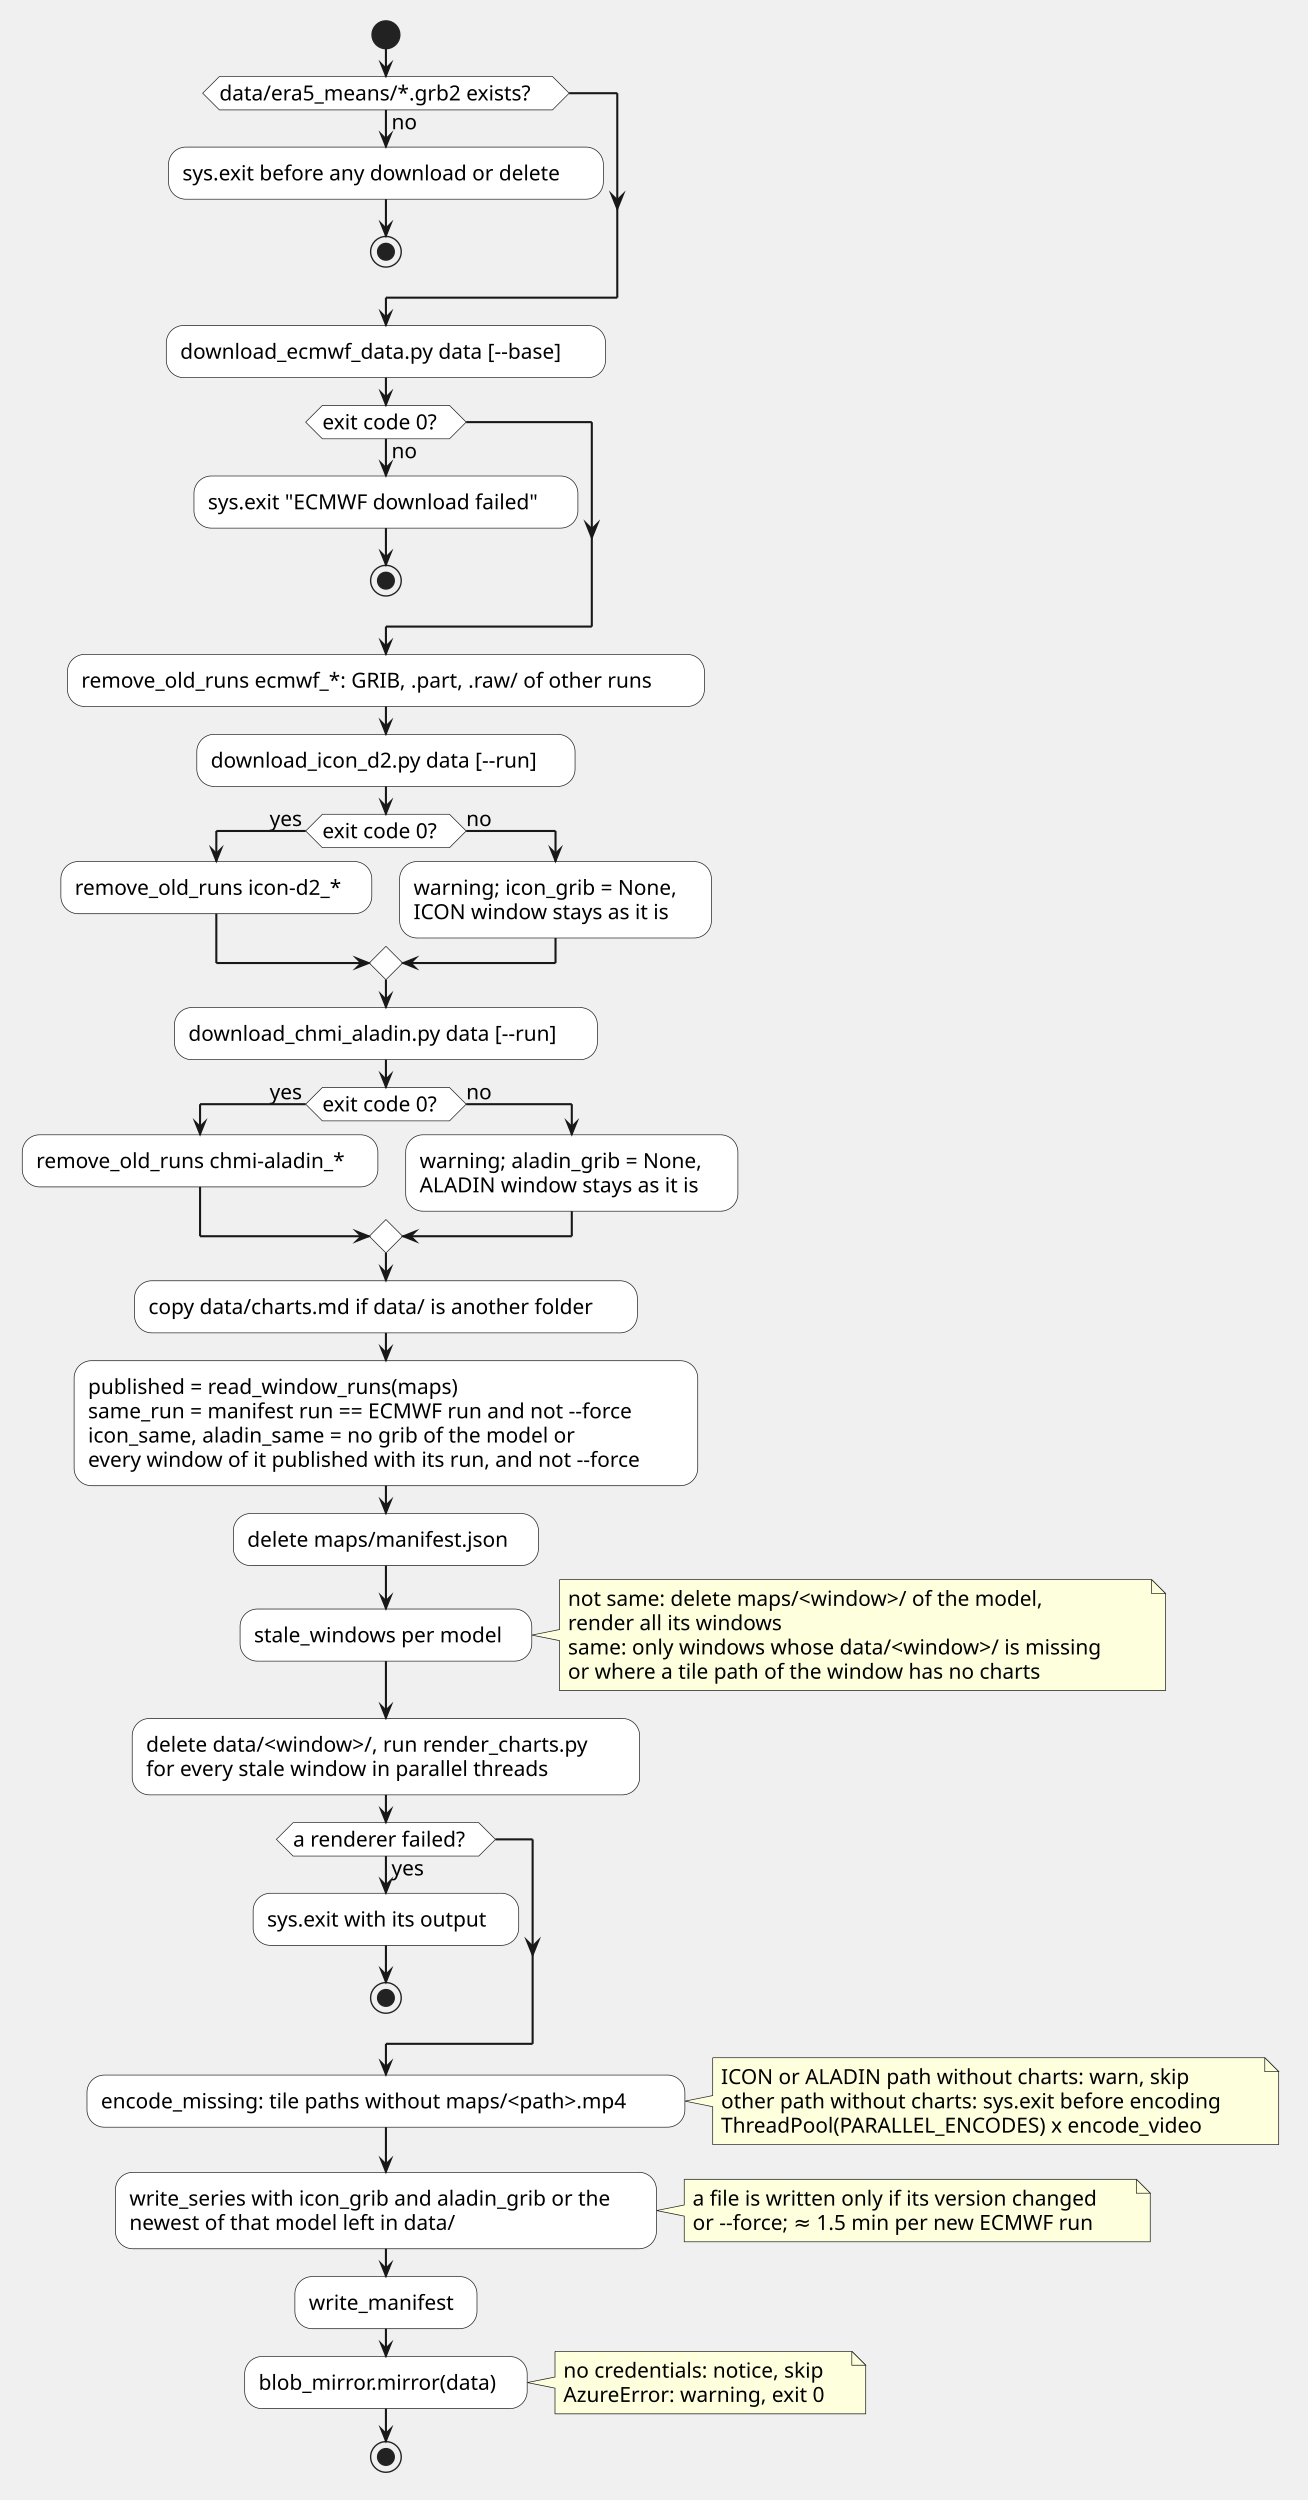
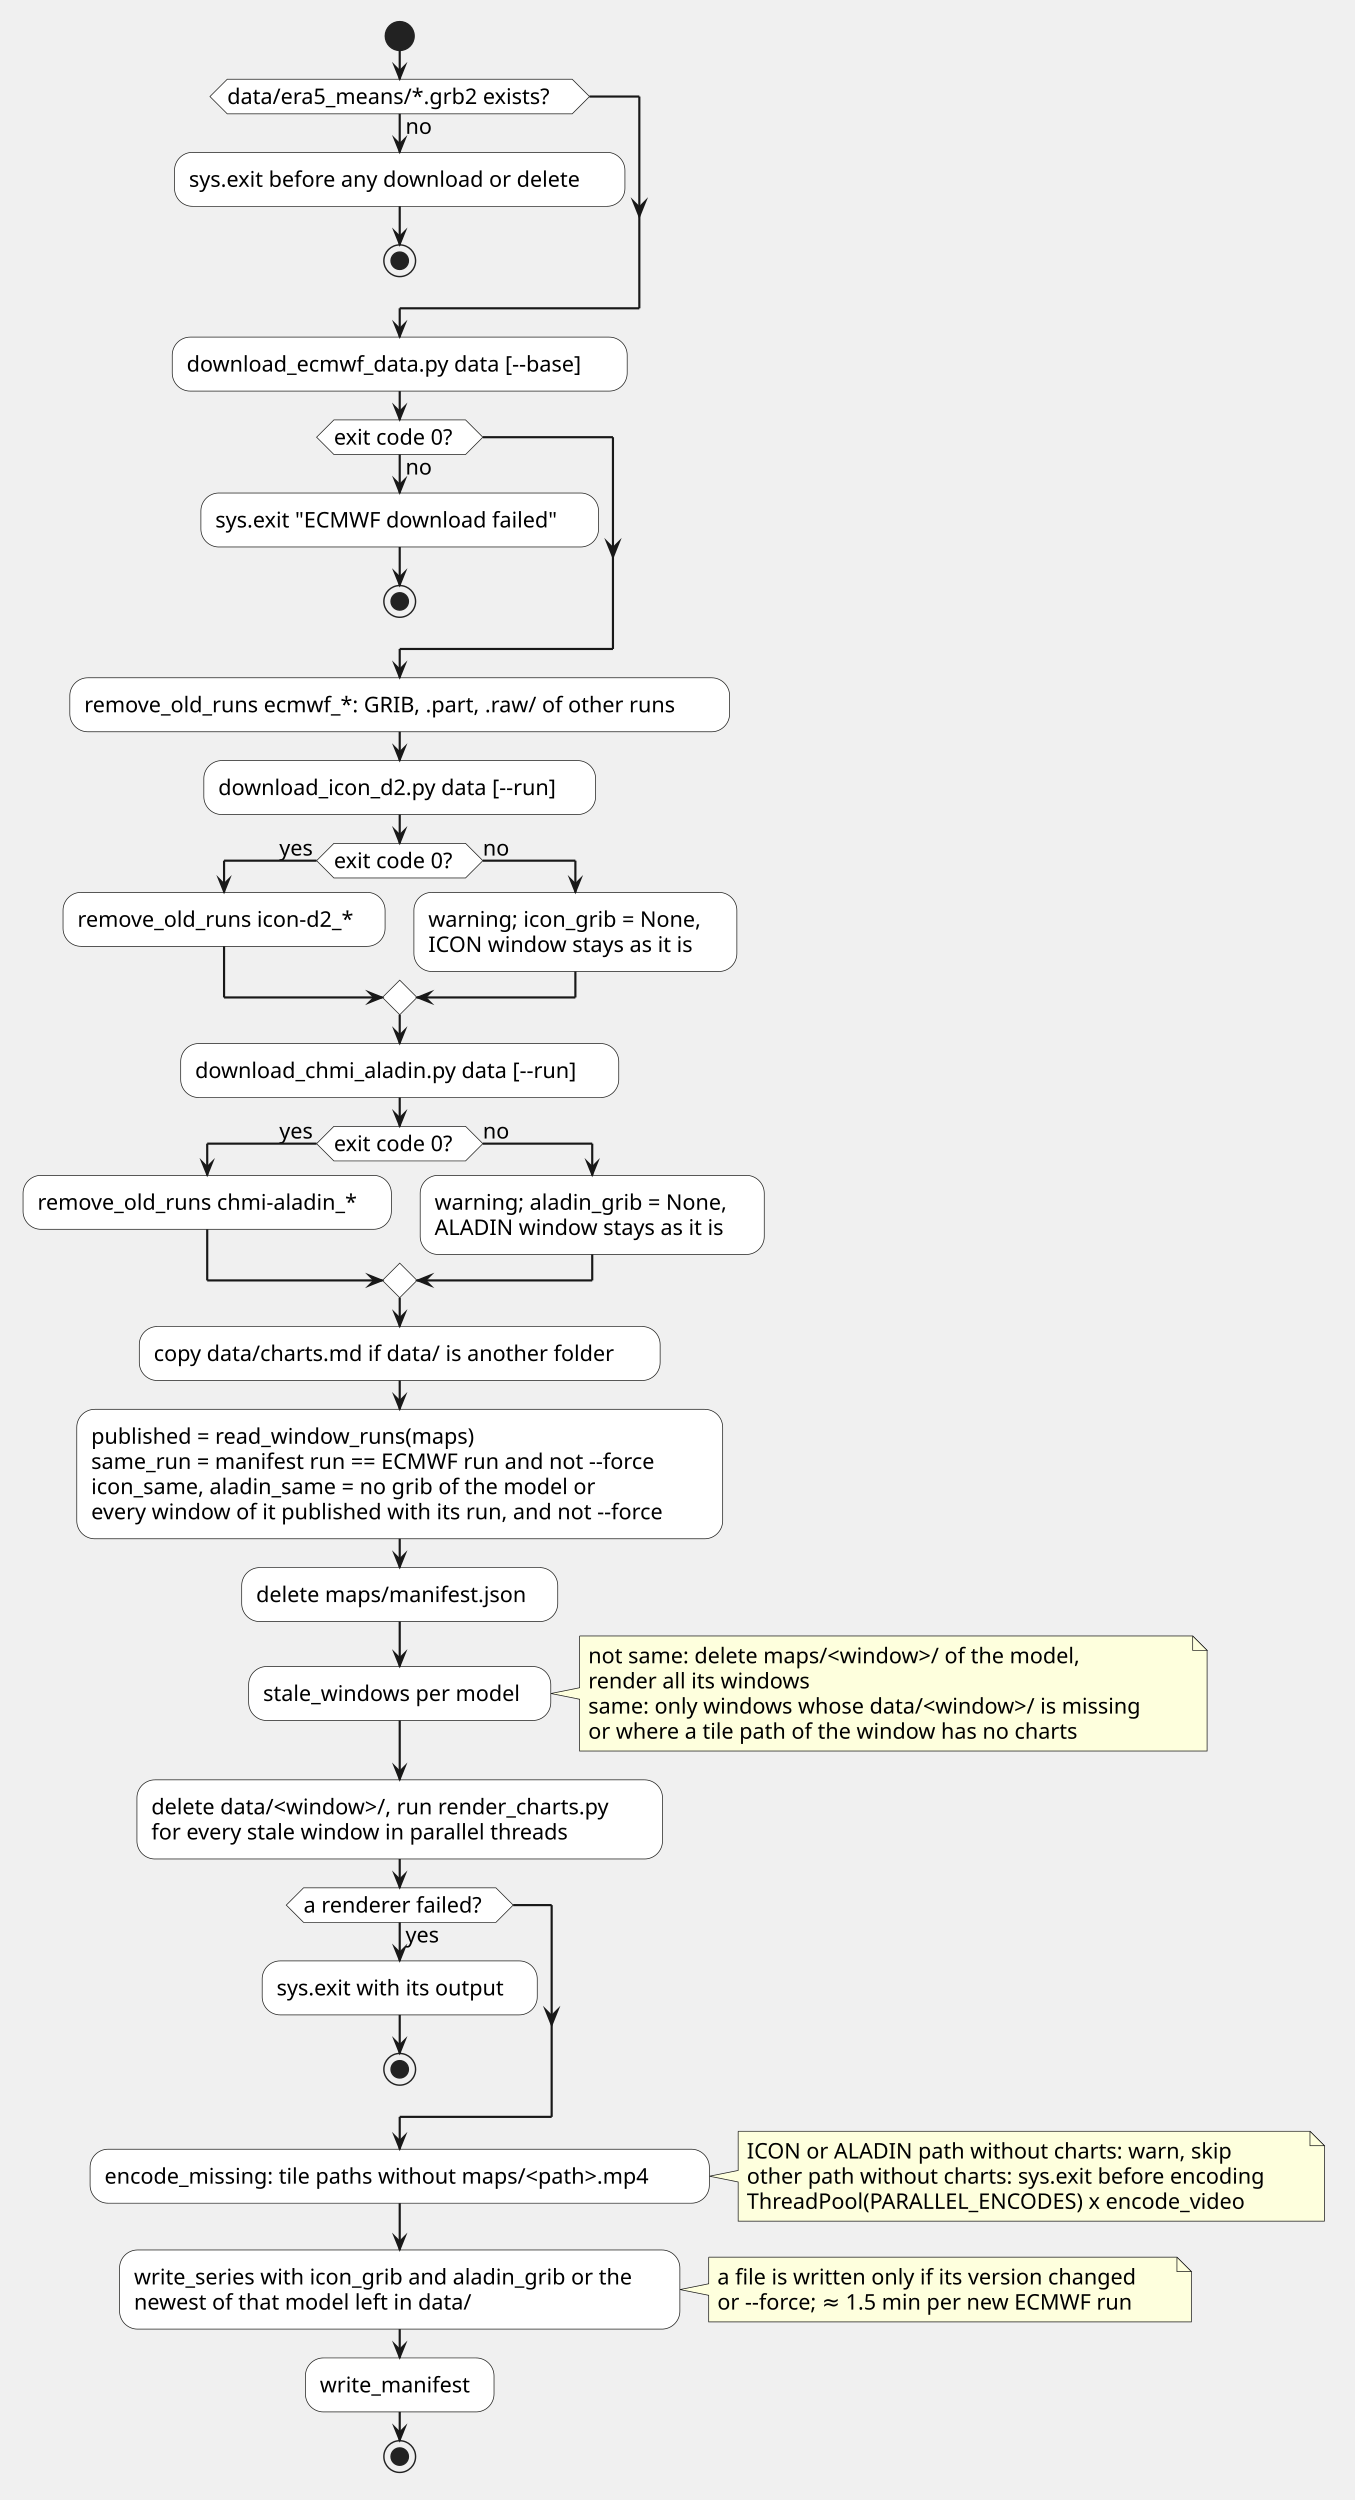
- <svg xmlns="http://www.w3.org/2000/svg" version="1.1" data-diagram-type="ACTIVITY" style="width:940px;height:1797px;background:#FFFFFF;" width="940px" height="1797px" viewBox="0 0 940 1797" zoomAndPan="magnify" preserveAspectRatio="none" contentStyleType="text/css">
+ <svg xmlns="http://www.w3.org/2000/svg" version="1.1" data-diagram-type="ACTIVITY" style="width:940px;height:1735px;background:#FFFFFF;" width="940px" height="1735px" viewBox="0 0 940 1735" zoomAndPan="magnify" preserveAspectRatio="none" contentStyleType="text/css">
  <defs />
  <g font-family="sans-serif" lengthAdjust="spacing">
    <ellipse cx="277.405" cy="25" rx="10" ry="10" fill="#222" style="stroke:#222;stroke-width:1;" />
    <rect x="121.115" y="105.73" width="312.581" height="37.461" fill="#FFF" style="stroke:#1D1D1B;stroke-width:0.5;" rx="12.5" ry="12.5" />
    <text x="131.115" y="129.654" fill="#000" font-size="15" textLength="292.581">sys.exit before any download or delete</text>
    <ellipse cx="277.405" cy="180.961" rx="11" ry="11" fill="none" style="stroke:#222;stroke-width:1;" />
    <ellipse cx="277.405" cy="180.961" rx="6" ry="6" fill="#222" style="stroke:#222;stroke-width:1;" />
    <polygon points="157.698,55,397.112,55,409.112,67,397.112,79,157.698,79,145.698,67,157.698,55" fill="#FFF" style="stroke:#1D1D1B;stroke-width:0.5;stroke-linejoin:miter;stroke-miterlimit:10;" />
    <text x="281.405" y="92.923" fill="#000" font-size="15" textLength="18.684">no</text>
    <text x="157.698" y="72.193" fill="#000" font-size="15" textLength="239.414">data/era5_means/*.grb2 exists?</text>
    <rect x="119.54" y="233.961" width="315.73" height="37.461" fill="#FFF" style="stroke:#1D1D1B;stroke-width:0.5;" rx="12.5" ry="12.5" />
    <text x="129.54" y="257.884" fill="#000" font-size="15" textLength="295.73">download_ecmwf_data.py data [--base]</text>
    <rect x="139.418" y="342.152" width="275.974" height="37.461" fill="#FFF" style="stroke:#1D1D1B;stroke-width:0.5;" rx="12.5" ry="12.5" />
    <text x="149.418" y="366.076" fill="#000" font-size="15" textLength="255.974">sys.exit "ECMWF download failed"</text>
    <ellipse cx="277.405" cy="417.383" rx="11" ry="11" fill="none" style="stroke:#222;stroke-width:1;" />
    <ellipse cx="277.405" cy="417.383" rx="6" ry="6" fill="#222" style="stroke:#222;stroke-width:1;" />
    <polygon points="231.72,291.422,323.09,291.422,335.09,303.422,323.09,315.422,231.72,315.422,219.72,303.422,231.72,291.422" fill="#FFF" style="stroke:#1D1D1B;stroke-width:0.5;stroke-linejoin:miter;stroke-miterlimit:10;" />
    <text x="281.405" y="329.345" fill="#000" font-size="15" textLength="18.684">no</text>
    <text x="231.72" y="308.615" fill="#000" font-size="15" textLength="91.37">exit code 0?</text>
    <rect x="48.451" y="470.383" width="457.908" height="37.461" fill="#FFF" style="stroke:#1D1D1B;stroke-width:0.5;" rx="12.5" ry="12.5" />
    <text x="58.451" y="494.306" fill="#000" font-size="15" textLength="437.908">remove_old_runs ecmwf_*: GRIB, .part, .raw/ of other runs</text>
    <rect x="141.458" y="527.844" width="271.895" height="37.461" fill="#FFF" style="stroke:#1D1D1B;stroke-width:0.5;" rx="12.5" ry="12.5" />
    <text x="151.458" y="551.767" fill="#000" font-size="15" textLength="251.895">download_icon_d2.py data [--run]</text>
    <polygon points="231.72,585.305,323.09,585.305,335.09,597.305,323.09,609.305,231.72,609.305,219.72,597.305,231.72,585.305" fill="#FFF" style="stroke:#1D1D1B;stroke-width:0.5;stroke-linejoin:miter;stroke-miterlimit:10;" />
    <text x="231.72" y="602.498" fill="#000" font-size="15" textLength="91.37">exit code 0?</text>
    <text x="193.8" y="593.767" fill="#000" font-size="15" textLength="25.92">yes</text>
    <text x="335.09" y="593.767" fill="#000" font-size="15" textLength="18.684">no</text>
    <rect x="43.75" y="619.305" width="223.496" height="37.461" fill="#FFF" style="stroke:#1D1D1B;stroke-width:0.5;" rx="12.5" ry="12.5" />
    <text x="53.75" y="643.228" fill="#000" font-size="15" textLength="203.496">remove_old_runs icon-d2_*</text>
    <rect x="287.246" y="619.305" width="224.133" height="54.922" fill="#FFF" style="stroke:#1D1D1B;stroke-width:0.5;" rx="12.5" ry="12.5" />
    <text x="297.246" y="643.228" fill="#000" font-size="15" textLength="204.133">warning; icon_grib = None,</text>
    <text x="297.246" y="660.689" fill="#000" font-size="15" textLength="197.292">ICON window stays as it is</text>
    <polygon points="277.405,680.227,289.405,692.227,277.405,704.227,265.405,692.227,277.405,680.227" fill="#FFF" style="stroke:#1D1D1B;stroke-width:0.5;stroke-linejoin:miter;stroke-miterlimit:10;" />
    <rect x="125.399" y="724.227" width="304.011" height="37.461" fill="#FFF" style="stroke:#1D1D1B;stroke-width:0.5;" rx="12.5" ry="12.5" />
    <text x="135.399" y="748.15" fill="#000" font-size="15" textLength="284.011">download_chmi_aladin.py data [--run]</text>
    <polygon points="231.72,781.688,323.09,781.688,335.09,793.688,323.09,805.688,231.72,805.688,219.72,793.688,231.72,781.688" fill="#FFF" style="stroke:#1D1D1B;stroke-width:0.5;stroke-linejoin:miter;stroke-miterlimit:10;" />
    <text x="231.72" y="798.88" fill="#000" font-size="15" textLength="91.37">exit code 0?</text>
    <text x="193.8" y="790.15" fill="#000" font-size="15" textLength="25.92">yes</text>
    <text x="335.09" y="790.15" fill="#000" font-size="15" textLength="18.684">no</text>
    <rect x="16" y="815.688" width="255.613" height="37.461" fill="#FFF" style="stroke:#1D1D1B;stroke-width:0.5;" rx="12.5" ry="12.5" />
    <text x="26" y="839.611" fill="#000" font-size="15" textLength="235.613">remove_old_runs chmi-aladin_*</text>
    <rect x="291.613" y="815.688" width="238.782" height="54.922" fill="#FFF" style="stroke:#1D1D1B;stroke-width:0.5;" rx="12.5" ry="12.5" />
    <text x="301.613" y="839.611" fill="#000" font-size="15" textLength="218.782">warning; aladin_grib = None,</text>
    <text x="301.613" y="857.072" fill="#000" font-size="15" textLength="215.442">ALADIN window stays as it is</text>
    <polygon points="277.405,876.609,289.405,888.609,277.405,900.609,265.405,888.609,277.405,876.609" fill="#FFF" style="stroke:#1D1D1B;stroke-width:0.5;stroke-linejoin:miter;stroke-miterlimit:10;" />
    <rect x="96.677" y="920.609" width="361.455" height="37.461" fill="#FFF" style="stroke:#1D1D1B;stroke-width:0.5;" rx="12.5" ry="12.5" />
    <text x="106.677" y="944.533" fill="#000" font-size="15" textLength="341.455">copy data/charts.md if data/ is another folder</text>
    <rect x="53.278" y="978.07" width="448.254" height="89.844" fill="#FFF" style="stroke:#1D1D1B;stroke-width:0.5;" rx="12.5" ry="12.5" />
    <text x="63.278" y="1001.994" fill="#000" font-size="15" textLength="286.919">published = read_window_runs(maps)</text>
    <text x="63.278" y="1019.455" fill="#000" font-size="15" textLength="428.254">same_run = manifest run == ECMWF run and not --force</text>
    <text x="63.278" y="1036.916" fill="#000" font-size="15" textLength="378.208">icon_same, aladin_same = no grib of the model or</text>
    <text x="63.278" y="1054.376" fill="#000" font-size="15" textLength="425.779">every window of it published with its run, and not --force</text>
    <rect x="167.737" y="1087.914" width="219.336" height="37.461" fill="#FFF" style="stroke:#1D1D1B;stroke-width:0.5;" rx="12.5" ry="12.5" />
    <text x="177.737" y="1111.837" fill="#000" font-size="15" textLength="199.336">delete maps/manifest.json</text>
    <path d="M402.239,1135.375 L402.239,1171.297 L382.239,1175.297 L402.239,1179.297 L402.239,1215.219 A0,0 0 0 0 402.239,1215.219 L837.724,1215.219 A0,0 0 0 0 837.724,1215.219 L837.724,1145.375 L827.724,1135.375 L402.239,1135.375 A0,0 0 0 0 402.239,1135.375" style="stroke:#181818;stroke-width:0.5;" fill="#FEFFDD" />
    <path d="M827.724,1135.375 L827.724,1145.375 L837.724,1145.375 L827.724,1135.375" style="stroke:#181818;stroke-width:0.5;" fill="#FEFFDD" />
    <text x="408.239" y="1154.298" fill="#000" font-size="15" textLength="370.173">not same: delete maps/&lt;window&gt;/ of the model,</text>
    <text x="408.239" y="1171.759" fill="#000" font-size="15" textLength="164.238">render all its windows</text>
    <text x="408.239" y="1189.22" fill="#000" font-size="15" textLength="414.485">same: only windows whose data/&lt;window&gt;/ is missing</text>
    <text x="408.239" y="1206.681" fill="#000" font-size="15" textLength="364.153">or where a tile path of the window has no charts</text>
    <rect x="172.571" y="1156.566" width="209.668" height="37.461" fill="#FFF" style="stroke:#1D1D1B;stroke-width:0.5;" rx="12.5" ry="12.5" />
    <text x="182.571" y="1180.49" fill="#000" font-size="15" textLength="189.668">stale_windows per model</text>
    <rect x="95.033" y="1235.219" width="364.744" height="54.922" fill="#FFF" style="stroke:#1D1D1B;stroke-width:0.5;" rx="12.5" ry="12.5" />
    <text x="105.033" y="1259.142" fill="#000" font-size="15" textLength="344.744">delete data/&lt;window&gt;/, run render_charts.py</text>
    <text x="105.033" y="1276.603" fill="#000" font-size="15" textLength="311.594">for every stale window in parallel threads</text>
    <rect x="181.957" y="1360.871" width="190.896" height="37.461" fill="#FFF" style="stroke:#1D1D1B;stroke-width:0.5;" rx="12.5" ry="12.5" />
    <text x="191.957" y="1384.794" fill="#000" font-size="15" textLength="170.896">sys.exit with its output</text>
    <ellipse cx="277.405" cy="1436.102" rx="11" ry="11" fill="none" style="stroke:#222;stroke-width:1;" />
    <ellipse cx="277.405" cy="1436.102" rx="6" ry="6" fill="#222" style="stroke:#222;stroke-width:1;" />
    <polygon points="210.674,1310.141,344.136,1310.141,356.136,1322.141,344.136,1334.141,210.674,1334.141,198.674,1322.141,210.674,1310.141" fill="#FFF" style="stroke:#1D1D1B;stroke-width:0.5;stroke-linejoin:miter;stroke-miterlimit:10;" />
    <text x="281.405" y="1348.064" fill="#000" font-size="15" textLength="25.92">yes</text>
    <text x="210.674" y="1327.333" fill="#000" font-size="15" textLength="133.462">a renderer failed?</text>
    <path d="M512.289,1479.102 L512.289,1506.293 L492.289,1510.293 L512.289,1514.293 L512.289,1541.484 A0,0 0 0 0 512.289,1541.484 L919.122,1541.484 A0,0 0 0 0 919.122,1541.484 L919.122,1489.102 L909.122,1479.102 L512.289,1479.102 A0,0 0 0 0 512.289,1479.102" style="stroke:#181818;stroke-width:0.5;" fill="#FEFFDD" />
    <path d="M909.122,1479.102 L909.122,1489.102 L919.122,1489.102 L909.122,1479.102" style="stroke:#181818;stroke-width:0.5;" fill="#FEFFDD" />
    <text x="518.289" y="1498.025" fill="#000" font-size="15" textLength="357.166">ICON or ALADIN path without charts: warn, skip</text>
    <text x="518.289" y="1515.486" fill="#000" font-size="15" textLength="385.833">other path without charts: sys.exit before encoding</text>
    <text x="518.289" y="1532.947" fill="#000" font-size="15" textLength="373.411">ThreadPool(PARALLEL_ENCODES) x encode_video</text>
    <rect x="62.521" y="1491.563" width="429.768" height="37.461" fill="#FFF" style="stroke:#1D1D1B;stroke-width:0.5;" rx="12.5" ry="12.5" />
    <text x="72.521" y="1515.486" fill="#000" font-size="15" textLength="409.768">encode_missing: tile paths without maps/&lt;path&gt;.mp4</text>
    <path d="M491.829,1566.484 L491.829,1584.945 L471.829,1588.945 L491.829,1592.945 L491.829,1611.406 A0,0 0 0 0 491.829,1611.406 L826.796,1611.406 A0,0 0 0 0 826.796,1611.406 L826.796,1576.484 L816.796,1566.484 L491.829,1566.484 A0,0 0 0 0 491.829,1566.484" style="stroke:#181818;stroke-width:0.5;" fill="#FEFFDD" />
    <path d="M816.796,1566.484 L816.796,1576.484 L826.796,1576.484 L816.796,1566.484" style="stroke:#181818;stroke-width:0.5;" fill="#FEFFDD" />
    <text x="497.829" y="1585.408" fill="#000" font-size="15" textLength="313.967">a file is written only if its version changed</text>
    <text x="497.829" y="1602.869" fill="#000" font-size="15" textLength="309.631">or --force; ≈ 1.5 min per new ECMWF run</text>
    <rect x="82.981" y="1561.484" width="388.848" height="54.922" fill="#FFF" style="stroke:#1D1D1B;stroke-width:0.5;" rx="12.5" ry="12.5" />
    <text x="92.981" y="1585.408" fill="#000" font-size="15" textLength="368.848">write_series with icon_grib and aladin_grib or the</text>
    <text x="92.981" y="1602.869" fill="#000" font-size="15" textLength="251.235">newest of that model left in data/</text>
    <rect x="211.957" y="1636.406" width="130.896" height="37.461" fill="#FFF" style="stroke:#1D1D1B;stroke-width:0.5;" rx="12.5" ry="12.5" />
    <text x="221.957" y="1660.33" fill="#000" font-size="15" textLength="110.896">write_manifest</text>
-     <path d="M398.936,1690.137 L398.936,1708.598 L378.936,1712.598 L398.936,1716.598 L398.936,1735.059 A0,0 0 0 0 398.936,1735.059 L622.282,1735.059 A0,0 0 0 0 622.282,1735.059 L622.282,1700.137 L612.282,1690.137 L398.936,1690.137 A0,0 0 0 0 398.936,1690.137" style="stroke:#181818;stroke-width:0.5;" fill="#FEFFDD" />
-     <path d="M612.282,1690.137 L612.282,1700.137 L622.282,1700.137 L612.282,1690.137" style="stroke:#181818;stroke-width:0.5;" fill="#FEFFDD" />
-     <text x="404.936" y="1709.06" fill="#000" font-size="15" textLength="202.332">no credentials: notice, skip</text>
-     <text x="404.936" y="1726.521" fill="#000" font-size="15" textLength="202.346">AzureError: warning, exit 0</text>
-     <rect x="175.874" y="1693.867" width="203.062" height="37.461" fill="#FFF" style="stroke:#1D1D1B;stroke-width:0.5;" rx="12.5" ry="12.5" />
-     <text x="185.874" y="1717.791" fill="#000" font-size="15" textLength="183.062">blob_mirror.mirror(data)</text>
-     <ellipse cx="277.405" cy="1766.059" rx="11" ry="11" fill="none" style="stroke:#222;stroke-width:1;" />
-     <ellipse cx="277.405" cy="1766.059" rx="6" ry="6" fill="#222" style="stroke:#222;stroke-width:1;" />
+     <ellipse cx="277.405" cy="1704.867" rx="11" ry="11" fill="none" style="stroke:#222;stroke-width:1;" />
+     <ellipse cx="277.405" cy="1704.867" rx="6" ry="6" fill="#222" style="stroke:#222;stroke-width:1;" />
    <line x1="277.405" y1="143.191" x2="277.405" y2="169.961" style="stroke:#181818;stroke-width:1.5;" />
    <polygon points="273.405,159.961,277.405,169.961,281.405,159.961,277.405,163.961" fill="#181818" style="stroke:#181818;stroke-width:1;stroke-linejoin:miter;stroke-miterlimit:10;" />
    <line x1="277.405" y1="79" x2="277.405" y2="105.73" style="stroke:#181818;stroke-width:1.5;" />
    <polygon points="273.405,95.73,277.405,105.73,281.405,95.73,277.405,99.73" fill="#181818" style="stroke:#181818;stroke-width:1;stroke-linejoin:miter;stroke-miterlimit:10;" />
    <line x1="409.112" y1="67" x2="443.695" y2="67" style="stroke:#181818;stroke-width:1.5;" />
    <polygon points="439.695,139.961,443.695,149.961,447.695,139.961,443.695,143.961" fill="#181818" style="stroke:#181818;stroke-width:1.5;stroke-linejoin:miter;stroke-miterlimit:10;" />
    <line x1="443.695" y1="67" x2="443.695" y2="213.961" style="stroke:#181818;stroke-width:1.5;" />
    <line x1="443.695" y1="213.961" x2="277.405" y2="213.961" style="stroke:#181818;stroke-width:1.5;" />
    <line x1="277.405" y1="213.961" x2="277.405" y2="233.961" style="stroke:#181818;stroke-width:1.5;" />
    <polygon points="273.405,223.961,277.405,233.961,281.405,223.961,277.405,227.961" fill="#181818" style="stroke:#181818;stroke-width:1;stroke-linejoin:miter;stroke-miterlimit:10;" />
    <line x1="277.405" y1="35" x2="277.405" y2="55" style="stroke:#181818;stroke-width:1.5;" />
    <polygon points="273.405,45,277.405,55,281.405,45,277.405,49" fill="#181818" style="stroke:#181818;stroke-width:1;stroke-linejoin:miter;stroke-miterlimit:10;" />
    <line x1="277.405" y1="379.613" x2="277.405" y2="406.383" style="stroke:#181818;stroke-width:1.5;" />
    <polygon points="273.405,396.383,277.405,406.383,281.405,396.383,277.405,400.383" fill="#181818" style="stroke:#181818;stroke-width:1;stroke-linejoin:miter;stroke-miterlimit:10;" />
    <line x1="277.405" y1="315.422" x2="277.405" y2="342.152" style="stroke:#181818;stroke-width:1.5;" />
    <polygon points="273.405,332.152,277.405,342.152,281.405,332.152,277.405,336.152" fill="#181818" style="stroke:#181818;stroke-width:1;stroke-linejoin:miter;stroke-miterlimit:10;" />
    <line x1="335.09" y1="303.422" x2="425.392" y2="303.422" style="stroke:#181818;stroke-width:1.5;" />
    <polygon points="421.392,376.383,425.392,386.383,429.392,376.383,425.392,380.383" fill="#181818" style="stroke:#181818;stroke-width:1.5;stroke-linejoin:miter;stroke-miterlimit:10;" />
    <line x1="425.392" y1="303.422" x2="425.392" y2="450.383" style="stroke:#181818;stroke-width:1.5;" />
    <line x1="425.392" y1="450.383" x2="277.405" y2="450.383" style="stroke:#181818;stroke-width:1.5;" />
    <line x1="277.405" y1="450.383" x2="277.405" y2="470.383" style="stroke:#181818;stroke-width:1.5;" />
    <polygon points="273.405,460.383,277.405,470.383,281.405,460.383,277.405,464.383" fill="#181818" style="stroke:#181818;stroke-width:1;stroke-linejoin:miter;stroke-miterlimit:10;" />
    <line x1="277.405" y1="271.422" x2="277.405" y2="291.422" style="stroke:#181818;stroke-width:1.5;" />
    <polygon points="273.405,281.422,277.405,291.422,281.405,281.422,277.405,285.422" fill="#181818" style="stroke:#181818;stroke-width:1;stroke-linejoin:miter;stroke-miterlimit:10;" />
    <line x1="277.405" y1="507.844" x2="277.405" y2="527.844" style="stroke:#181818;stroke-width:1.5;" />
    <polygon points="273.405,517.844,277.405,527.844,281.405,517.844,277.405,521.844" fill="#181818" style="stroke:#181818;stroke-width:1;stroke-linejoin:miter;stroke-miterlimit:10;" />
    <line x1="219.72" y1="597.305" x2="155.498" y2="597.305" style="stroke:#181818;stroke-width:1.5;" />
    <line x1="155.498" y1="597.305" x2="155.498" y2="619.305" style="stroke:#181818;stroke-width:1.5;" />
    <polygon points="151.498,609.305,155.498,619.305,159.498,609.305,155.498,613.305" fill="#181818" style="stroke:#181818;stroke-width:1;stroke-linejoin:miter;stroke-miterlimit:10;" />
    <line x1="335.09" y1="597.305" x2="399.312" y2="597.305" style="stroke:#181818;stroke-width:1.5;" />
    <line x1="399.312" y1="597.305" x2="399.312" y2="619.305" style="stroke:#181818;stroke-width:1.5;" />
    <polygon points="395.312,609.305,399.312,619.305,403.312,609.305,399.312,613.305" fill="#181818" style="stroke:#181818;stroke-width:1;stroke-linejoin:miter;stroke-miterlimit:10;" />
    <line x1="155.498" y1="656.766" x2="155.498" y2="692.227" style="stroke:#181818;stroke-width:1.5;" />
    <line x1="155.498" y1="692.227" x2="265.405" y2="692.227" style="stroke:#181818;stroke-width:1.5;" />
    <polygon points="255.405,688.227,265.405,692.227,255.405,696.227,259.405,692.227" fill="#181818" style="stroke:#181818;stroke-width:1;stroke-linejoin:miter;stroke-miterlimit:10;" />
    <line x1="399.312" y1="674.227" x2="399.312" y2="692.227" style="stroke:#181818;stroke-width:1.5;" />
    <line x1="399.312" y1="692.227" x2="289.405" y2="692.227" style="stroke:#181818;stroke-width:1.5;" />
    <polygon points="299.405,688.227,289.405,692.227,299.405,696.227,295.405,692.227" fill="#181818" style="stroke:#181818;stroke-width:1;stroke-linejoin:miter;stroke-miterlimit:10;" />
    <line x1="277.405" y1="565.305" x2="277.405" y2="585.305" style="stroke:#181818;stroke-width:1.5;" />
    <polygon points="273.405,575.305,277.405,585.305,281.405,575.305,277.405,579.305" fill="#181818" style="stroke:#181818;stroke-width:1;stroke-linejoin:miter;stroke-miterlimit:10;" />
    <line x1="277.405" y1="704.227" x2="277.405" y2="724.227" style="stroke:#181818;stroke-width:1.5;" />
    <polygon points="273.405,714.227,277.405,724.227,281.405,714.227,277.405,718.227" fill="#181818" style="stroke:#181818;stroke-width:1;stroke-linejoin:miter;stroke-miterlimit:10;" />
    <line x1="219.72" y1="793.688" x2="143.806" y2="793.688" style="stroke:#181818;stroke-width:1.5;" />
    <line x1="143.806" y1="793.688" x2="143.806" y2="815.688" style="stroke:#181818;stroke-width:1.5;" />
    <polygon points="139.806,805.688,143.806,815.688,147.806,805.688,143.806,809.688" fill="#181818" style="stroke:#181818;stroke-width:1;stroke-linejoin:miter;stroke-miterlimit:10;" />
    <line x1="335.09" y1="793.688" x2="411.004" y2="793.688" style="stroke:#181818;stroke-width:1.5;" />
    <line x1="411.004" y1="793.688" x2="411.004" y2="815.688" style="stroke:#181818;stroke-width:1.5;" />
    <polygon points="407.004,805.688,411.004,815.688,415.004,805.688,411.004,809.688" fill="#181818" style="stroke:#181818;stroke-width:1;stroke-linejoin:miter;stroke-miterlimit:10;" />
    <line x1="143.806" y1="853.148" x2="143.806" y2="888.609" style="stroke:#181818;stroke-width:1.5;" />
    <line x1="143.806" y1="888.609" x2="265.405" y2="888.609" style="stroke:#181818;stroke-width:1.5;" />
    <polygon points="255.405,884.609,265.405,888.609,255.405,892.609,259.405,888.609" fill="#181818" style="stroke:#181818;stroke-width:1;stroke-linejoin:miter;stroke-miterlimit:10;" />
    <line x1="411.004" y1="870.609" x2="411.004" y2="888.609" style="stroke:#181818;stroke-width:1.5;" />
    <line x1="411.004" y1="888.609" x2="289.405" y2="888.609" style="stroke:#181818;stroke-width:1.5;" />
    <polygon points="299.405,884.609,289.405,888.609,299.405,892.609,295.405,888.609" fill="#181818" style="stroke:#181818;stroke-width:1;stroke-linejoin:miter;stroke-miterlimit:10;" />
    <line x1="277.405" y1="761.688" x2="277.405" y2="781.688" style="stroke:#181818;stroke-width:1.5;" />
    <polygon points="273.405,771.688,277.405,781.688,281.405,771.688,277.405,775.688" fill="#181818" style="stroke:#181818;stroke-width:1;stroke-linejoin:miter;stroke-miterlimit:10;" />
    <line x1="277.405" y1="900.609" x2="277.405" y2="920.609" style="stroke:#181818;stroke-width:1.5;" />
    <polygon points="273.405,910.609,277.405,920.609,281.405,910.609,277.405,914.609" fill="#181818" style="stroke:#181818;stroke-width:1;stroke-linejoin:miter;stroke-miterlimit:10;" />
    <line x1="277.405" y1="958.07" x2="277.405" y2="978.07" style="stroke:#181818;stroke-width:1.5;" />
    <polygon points="273.405,968.07,277.405,978.07,281.405,968.07,277.405,972.07" fill="#181818" style="stroke:#181818;stroke-width:1;stroke-linejoin:miter;stroke-miterlimit:10;" />
    <line x1="277.405" y1="1067.914" x2="277.405" y2="1087.914" style="stroke:#181818;stroke-width:1.5;" />
    <polygon points="273.405,1077.914,277.405,1087.914,281.405,1077.914,277.405,1081.914" fill="#181818" style="stroke:#181818;stroke-width:1;stroke-linejoin:miter;stroke-miterlimit:10;" />
    <line x1="277.405" y1="1125.375" x2="277.405" y2="1156.566" style="stroke:#181818;stroke-width:1.5;" />
    <polygon points="273.405,1146.566,277.405,1156.566,281.405,1146.566,277.405,1150.566" fill="#181818" style="stroke:#181818;stroke-width:1;stroke-linejoin:miter;stroke-miterlimit:10;" />
    <line x1="277.405" y1="1194.027" x2="277.405" y2="1235.219" style="stroke:#181818;stroke-width:1.5;" />
    <polygon points="273.405,1225.219,277.405,1235.219,281.405,1225.219,277.405,1229.219" fill="#181818" style="stroke:#181818;stroke-width:1;stroke-linejoin:miter;stroke-miterlimit:10;" />
    <line x1="277.405" y1="1398.332" x2="277.405" y2="1425.102" style="stroke:#181818;stroke-width:1.5;" />
    <polygon points="273.405,1415.102,277.405,1425.102,281.405,1415.102,277.405,1419.102" fill="#181818" style="stroke:#181818;stroke-width:1;stroke-linejoin:miter;stroke-miterlimit:10;" />
    <line x1="277.405" y1="1334.141" x2="277.405" y2="1360.871" style="stroke:#181818;stroke-width:1.5;" />
    <polygon points="273.405,1350.871,277.405,1360.871,281.405,1350.871,277.405,1354.871" fill="#181818" style="stroke:#181818;stroke-width:1;stroke-linejoin:miter;stroke-miterlimit:10;" />
    <line x1="356.136" y1="1322.141" x2="382.853" y2="1322.141" style="stroke:#181818;stroke-width:1.5;" />
    <polygon points="378.853,1395.102,382.853,1405.102,386.853,1395.102,382.853,1399.102" fill="#181818" style="stroke:#181818;stroke-width:1.5;stroke-linejoin:miter;stroke-miterlimit:10;" />
    <line x1="382.853" y1="1322.141" x2="382.853" y2="1469.102" style="stroke:#181818;stroke-width:1.5;" />
    <line x1="382.853" y1="1469.102" x2="277.405" y2="1469.102" style="stroke:#181818;stroke-width:1.5;" />
    <line x1="277.405" y1="1469.102" x2="277.405" y2="1491.563" style="stroke:#181818;stroke-width:1.5;" />
    <polygon points="273.405,1481.563,277.405,1491.563,281.405,1481.563,277.405,1485.563" fill="#181818" style="stroke:#181818;stroke-width:1;stroke-linejoin:miter;stroke-miterlimit:10;" />
    <line x1="277.405" y1="1290.141" x2="277.405" y2="1310.141" style="stroke:#181818;stroke-width:1.5;" />
    <polygon points="273.405,1300.141,277.405,1310.141,281.405,1300.141,277.405,1304.141" fill="#181818" style="stroke:#181818;stroke-width:1;stroke-linejoin:miter;stroke-miterlimit:10;" />
    <line x1="277.405" y1="1529.023" x2="277.405" y2="1561.484" style="stroke:#181818;stroke-width:1.5;" />
    <polygon points="273.405,1551.484,277.405,1561.484,281.405,1551.484,277.405,1555.484" fill="#181818" style="stroke:#181818;stroke-width:1;stroke-linejoin:miter;stroke-miterlimit:10;" />
    <line x1="277.405" y1="1616.406" x2="277.405" y2="1636.406" style="stroke:#181818;stroke-width:1.5;" />
    <polygon points="273.405,1626.406,277.405,1636.406,281.405,1626.406,277.405,1630.406" fill="#181818" style="stroke:#181818;stroke-width:1;stroke-linejoin:miter;stroke-miterlimit:10;" />
    <line x1="277.405" y1="1673.867" x2="277.405" y2="1693.867" style="stroke:#181818;stroke-width:1.5;" />
    <polygon points="273.405,1683.867,277.405,1693.867,281.405,1683.867,277.405,1687.867" fill="#181818" style="stroke:#181818;stroke-width:1;stroke-linejoin:miter;stroke-miterlimit:10;" />
-     <line x1="277.405" y1="1731.328" x2="277.405" y2="1755.059" style="stroke:#181818;stroke-width:1.5;" />
-     <polygon points="273.405,1745.059,277.405,1755.059,281.405,1745.059,277.405,1749.059" fill="#181818" style="stroke:#181818;stroke-width:1;stroke-linejoin:miter;stroke-miterlimit:10;" />
  </g>
</svg>
